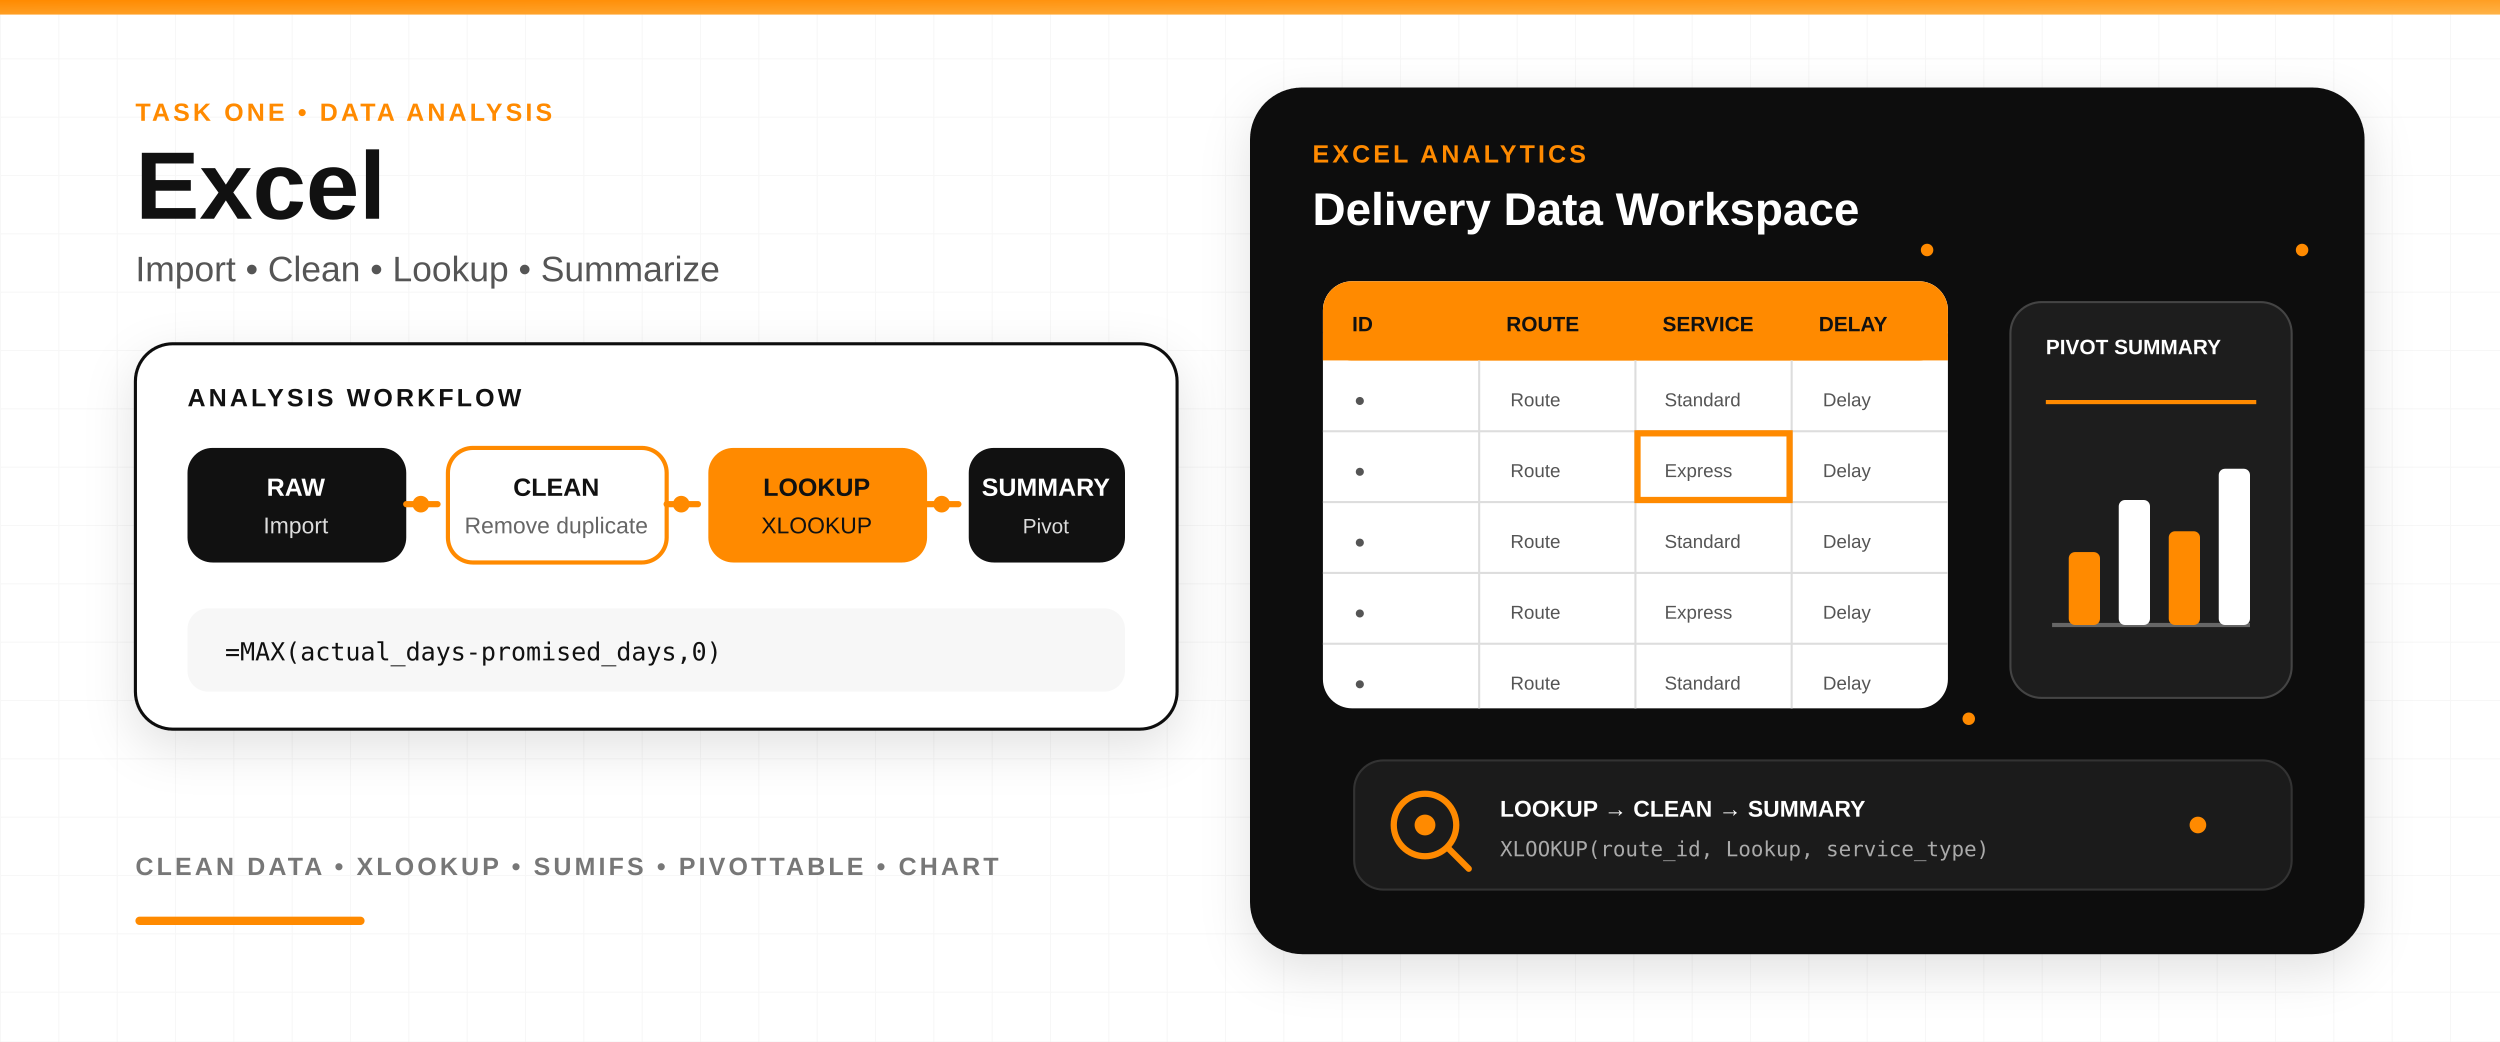
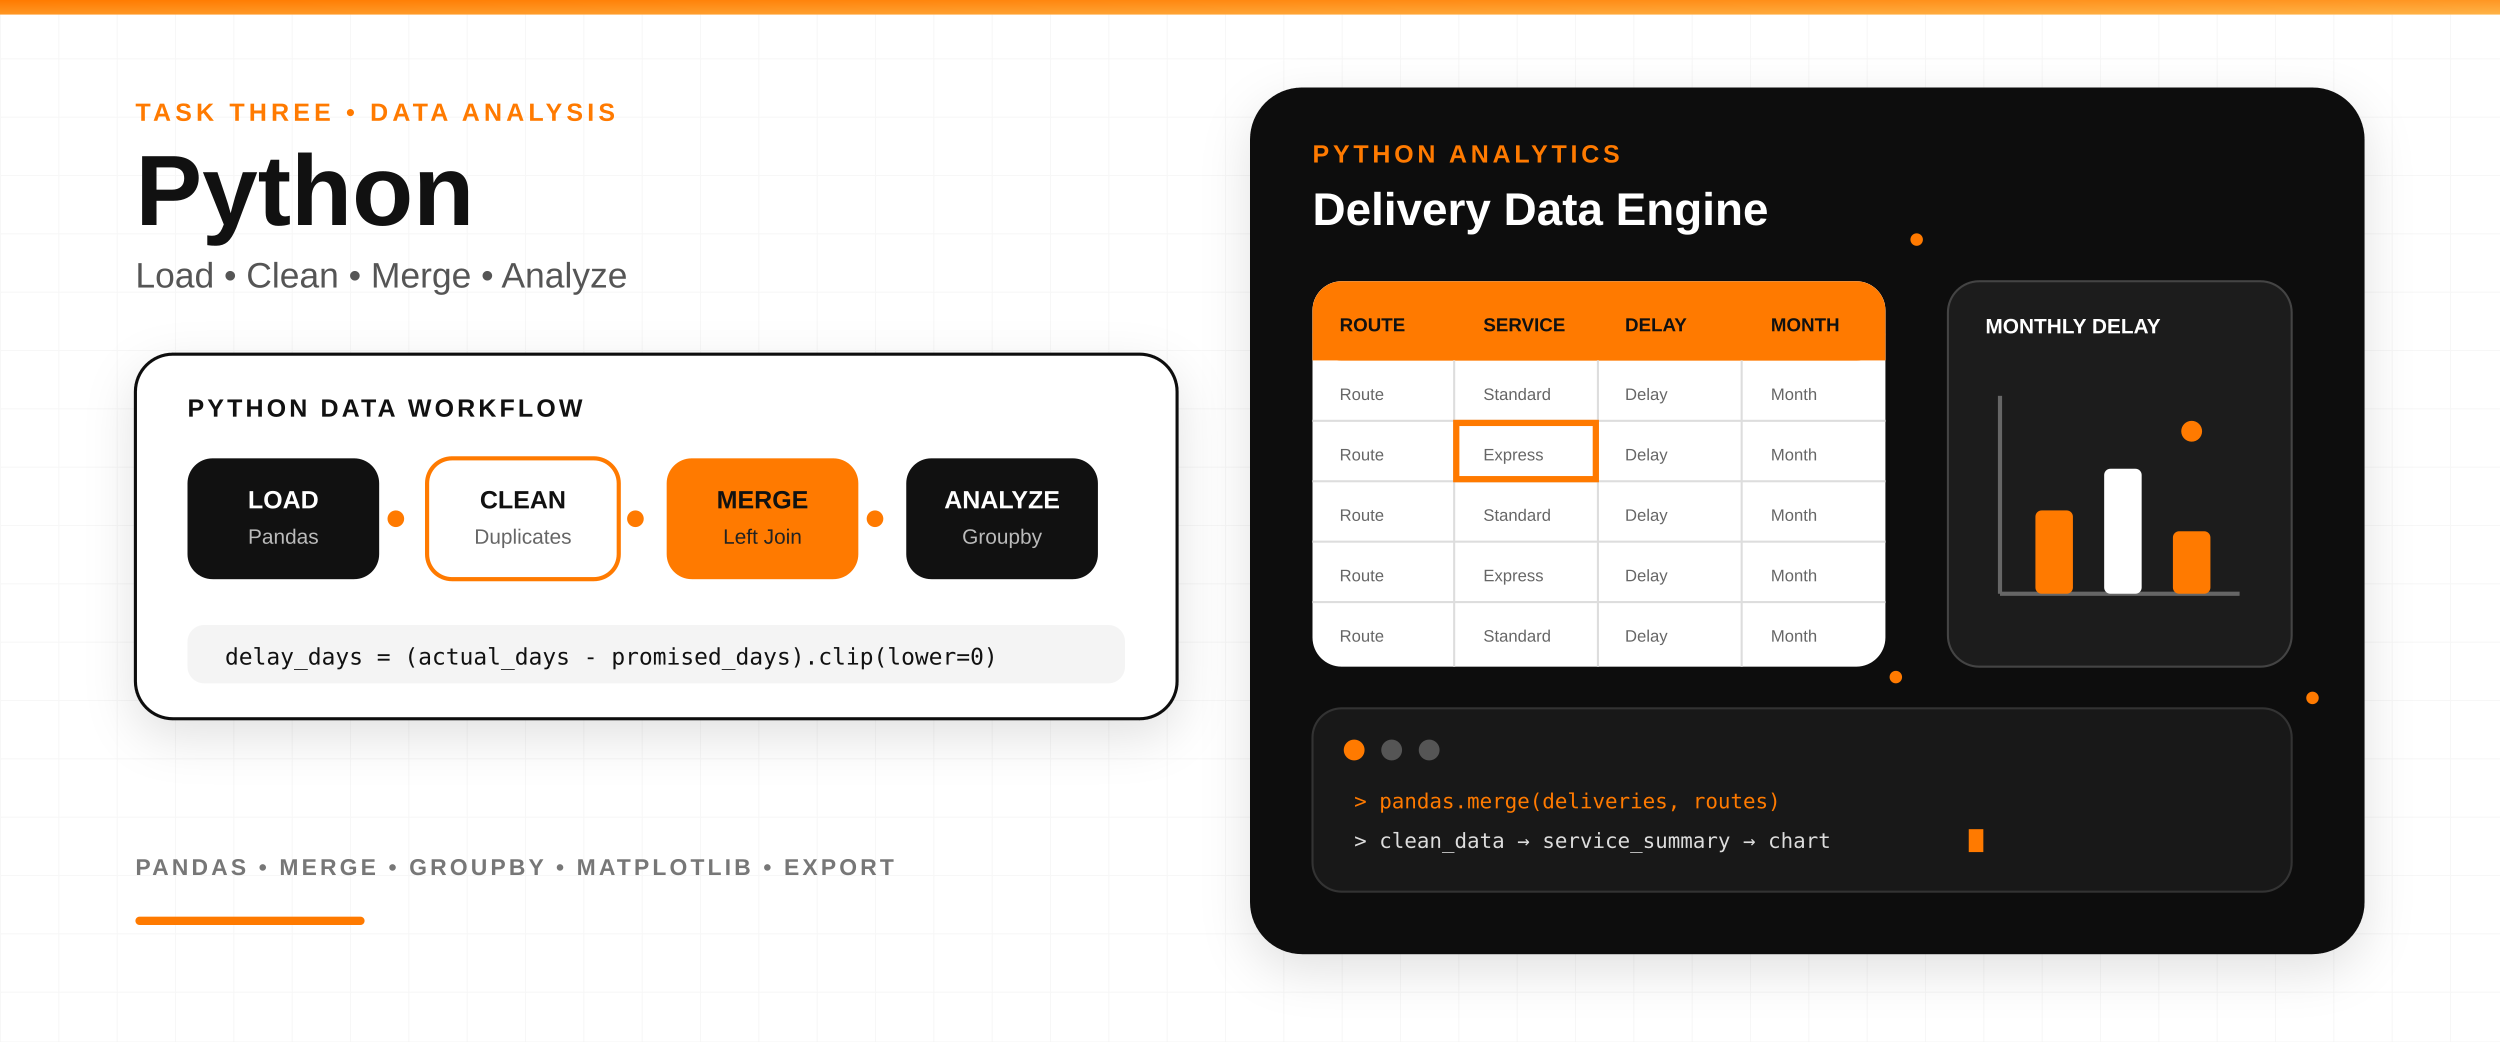
<svg xmlns="http://www.w3.org/2000/svg" width="1200" height="500" viewBox="0 0 1200 500">
  <defs>
    <linearGradient id="orange" x1="0" y1="0" x2="1" y2="1">
-       <stop offset="0%" stop-color="#ff8a00" />
+       <stop offset="0%" stop-color="#ff7a00" />
      <stop offset="100%" stop-color="#ffb347" />
    </linearGradient>
+     <pattern id="grid" width="28" height="28" patternUnits="userSpaceOnUse">
+       <path d="M28 0H0V28" fill="none" stroke="#000" stroke-opacity=".035" />
+     </pattern>
    <filter id="shadow" x="-30%" y="-30%" width="160%" height="160%">
      <feDropShadow dx="0" dy="8" stdDeviation="12" flood-opacity=".12" />
    </filter>
-     <pattern id="grid" width="28" height="28" patternUnits="userSpaceOnUse">
-       <path d="M28 0H0V28" fill="none" stroke="#000" stroke-opacity=".035" />
-     </pattern>
-     <style>
-       .title{font-family:Arial,sans-serif;font-weight:800;fill:#111}
-       .sub{font-family:Arial,sans-serif;fill:#555}
-       .small{font-family:Arial,sans-serif;font-size:12px;font-weight:700;letter-spacing:1.5px}
-       .mono{font-family:monospace;font-size:12px}
-     </style>
  </defs>
  <rect width="1200" height="500" fill="#fff" />
  <rect width="1200" height="500" fill="url(#grid)" />
-   <rect x="0" y="0" width="1200" height="7" fill="url(#orange)" />
-   <text x="65" y="58" class="small" fill="#ff8a00">TASK ONE • DATA ANALYSIS</text>
-   <text x="65" y="105" class="title" font-size="46">Excel</text>
-   <text x="65" y="135" class="sub" font-size="17">
-     Import • Clean • Lookup • Summarize
+   <rect width="1200" height="7" fill="url(#orange)" />
+   <text x="65" y="58" font-family="Arial" font-size="12" font-weight="700" letter-spacing="2" fill="#ff7a00">
+     TASK THREE • DATA ANALYSIS
+   </text>
+   <text x="65" y="108" font-family="Arial" font-size="48" font-weight="800" fill="#111">
+     Python
+   </text>
+   <text x="65" y="138" font-family="Arial" font-size="17" fill="#555">
+     Load • Clean • Merge • Analyze
  </text>
  <g filter="url(#shadow)">
-     <rect x="65" y="165" width="500" height="185" rx="18" fill="#fff" stroke="#111" stroke-width="1.5" />
+     <rect x="65" y="170" width="500" height="175" rx="18" fill="#fff" stroke="#111" stroke-width="1.5" />
  </g>
-   <text x="90" y="195" class="small" fill="#111">ANALYSIS WORKFLOW</text>
-   <g>
-     <rect x="90" y="215" width="105" height="55" rx="12" fill="#111" />
-     <text x="142" y="238" text-anchor="middle" font-family="Arial" font-size="12" font-weight="700" fill="#fff">RAW</text>
-     <text x="142" y="256" text-anchor="middle" font-family="Arial" font-size="11" fill="#ddd">Import</text>
-     <rect x="215" y="215" width="105" height="55" rx="12" fill="#fff" stroke="#ff8a00" stroke-width="2" />
-     <text x="267" y="238" text-anchor="middle" font-family="Arial" font-size="12" font-weight="700" fill="#111">CLEAN</text>
-     <text x="267" y="256" text-anchor="middle" font-family="Arial" font-size="11" fill="#666">Remove duplicate</text>
-     <rect x="340" y="215" width="105" height="55" rx="12" fill="#ff8a00" />
-     <text x="392" y="238" text-anchor="middle" font-family="Arial" font-size="12" font-weight="700" fill="#111">LOOKUP</text>
-     <text x="392" y="256" text-anchor="middle" font-family="Arial" font-size="11" fill="#111">XLOOKUP</text>
-     <rect x="465" y="215" width="75" height="55" rx="12" fill="#111" />
-     <text x="502" y="238" text-anchor="middle" font-family="Arial" font-size="12" font-weight="700" fill="#fff">SUMMARY</text>
-     <text x="502" y="256" text-anchor="middle" font-family="Arial" font-size="10" fill="#ddd">Pivot</text>
+   <text x="90" y="200" font-family="Arial" font-size="12" font-weight="700" letter-spacing="1.5" fill="#111">
+     PYTHON DATA WORKFLOW
+   </text>
+   <g font-family="Arial" text-anchor="middle">
+     <rect x="90" y="220" width="92" height="58" rx="12" fill="#111" />
+     <text x="136" y="244" font-size="12" font-weight="700" fill="#fff">LOAD</text>
+     <text x="136" y="261" font-size="10" fill="#bbb">Pandas</text>
+     <rect x="205" y="220" width="92" height="58" rx="12" fill="#fff" stroke="#ff7a00" stroke-width="2" />
+     <text x="251" y="244" font-size="12" font-weight="700" fill="#111">CLEAN</text>
+     <text x="251" y="261" font-size="10" fill="#666">Duplicates</text>
+     <rect x="320" y="220" width="92" height="58" rx="12" fill="#ff7a00" />
+     <text x="366" y="244" font-size="12" font-weight="700" fill="#111">MERGE</text>
+     <text x="366" y="261" font-size="10" fill="#222">Left Join</text>
+     <rect x="435" y="220" width="92" height="58" rx="12" fill="#111" />
+     <text x="481" y="244" font-size="12" font-weight="700" fill="#fff">ANALYZE</text>
+     <text x="481" y="261" font-size="10" fill="#bbb">Groupby</text>
  </g>
-   <g stroke="#ff8a00" stroke-width="3" fill="none" stroke-linecap="round">
-     <path d="M195 242 H210" />
-     <path d="M320 242 H335" />
-     <path d="M445 242 H460" />
+   <g fill="#ff7a00">
+     <circle cx="190" cy="249" r="4">
+       <animate attributeName="cx" values="182;205;182" dur="1.5s" repeatCount="indefinite" />
+     </circle>
+     <circle cx="305" cy="249" r="4">
+       <animate attributeName="cx" values="297;320;297" dur="1.5s" begin=".4s" repeatCount="indefinite" />
+     </circle>
+     <circle cx="420" cy="249" r="4">
+       <animate attributeName="cx" values="412;435;412" dur="1.5s" begin=".8s" repeatCount="indefinite" />
+     </circle>
  </g>
-   <circle cx="202" cy="242" r="4" fill="#ff8a00">
-     <animate attributeName="cx" values="195;210;195" dur="1.8s" repeatCount="indefinite" />
-   </circle>
-   <circle cx="327" cy="242" r="4" fill="#ff8a00">
-     <animate attributeName="cx" values="320;335;320" dur="1.8s" begin=".5s" repeatCount="indefinite" />
-   </circle>
-   <circle cx="452" cy="242" r="4" fill="#ff8a00">
-     <animate attributeName="cx" values="445;460;445" dur="1.8s" begin="1s" repeatCount="indefinite" />
-   </circle>
-   <rect x="90" y="292" width="450" height="40" rx="10" fill="#f7f7f7" />
-   <text x="108" y="317" class="mono" fill="#111">
-     =MAX(actual_days-promised_days,0)
+   <rect x="90" y="300" width="450" height="28" rx="8" fill="#f4f4f4" />
+   <text x="108" y="319" font-family="monospace" font-size="11" fill="#111">
+     delay_days = (actual_days - promised_days).clip(lower=0)
  </text>
  <rect x="600" y="42" width="535" height="416" rx="25" fill="#111" filter="url(#shadow)" />
-   <text x="630" y="78" class="small" fill="#ff8a00">EXCEL ANALYTICS</text>
+   <text x="630" y="78" font-family="Arial" font-size="12" font-weight="700" letter-spacing="1.8" fill="#ff7a00">
+     PYTHON ANALYTICS
+   </text>
  <text x="630" y="108" font-family="Arial" font-size="22" font-weight="800" fill="#fff">
-     Delivery Data Workspace
+     Delivery Data Engine
  </text>
-   <g transform="translate(635 135)">
-     <rect x="0" y="0" width="300" height="205" rx="14" fill="#fff" />
-     <rect x="0" y="0" width="300" height="38" rx="14" fill="#ff8a00" />
-     <rect x="0" y="25" width="300" height="13" fill="#ff8a00" />
-     <g stroke="#ddd">
-       <line x1="75" y1="38" x2="75" y2="205" />
-       <line x1="150" y1="38" x2="150" y2="205" />
-       <line x1="225" y1="38" x2="225" y2="205" />
-       <line x1="0" y1="72" x2="300" y2="72" />
-       <line x1="0" y1="106" x2="300" y2="106" />
-       <line x1="0" y1="140" x2="300" y2="140" />
-       <line x1="0" y1="174" x2="300" y2="174" />
+   <g transform="translate(630 135)">
+     <rect x="0" y="0" width="275" height="185" rx="14" fill="#fff" />
+     <rect x="0" y="0" width="275" height="38" rx="14" fill="#ff7a00" />
+     <rect x="0" y="25" width="275" height="13" fill="#ff7a00" />
+     <g stroke="#ddd" stroke-width="1">
+       <line x1="68" y1="38" x2="68" y2="185" />
+       <line x1="137" y1="38" x2="137" y2="185" />
+       <line x1="206" y1="38" x2="206" y2="185" />
+       <line x1="0" y1="67" x2="275" y2="67" />
+       <line x1="0" y1="96" x2="275" y2="96" />
+       <line x1="0" y1="125" x2="275" y2="125" />
+       <line x1="0" y1="154" x2="275" y2="154" />
    </g>
-     <g font-family="Arial" font-size="10" font-weight="700" fill="#111">
-       <text x="14" y="24">ID</text>
-       <text x="88" y="24">ROUTE</text>
-       <text x="163" y="24">SERVICE</text>
-       <text x="238" y="24">DELAY</text>
+     <g font-family="Arial" font-size="9" font-weight="700" fill="#111">
+       <text x="13" y="24">ROUTE</text>
+       <text x="82" y="24">SERVICE</text>
+       <text x="150" y="24">DELAY</text>
+       <text x="220" y="24">MONTH</text>
    </g>
-     <rect x="151" y="73" width="73" height="32" fill="none" stroke="#ff8a00" stroke-width="3">
-       <animate attributeName="x" values="1;76;151;226;151;76;1" dur="4s" repeatCount="indefinite" />
-       <animate attributeName="y" values="39;39;73;107;141;175;39" dur="4s" repeatCount="indefinite" />
+     <g font-family="Arial" font-size="8" fill="#666">
+       <text x="13" y="57">Route</text>
+       <text x="82" y="57">Standard</text>
+       <text x="150" y="57">Delay</text>
+       <text x="220" y="57">Month</text>
+       <text x="13" y="86">Route</text>
+       <text x="82" y="86">Express</text>
+       <text x="150" y="86">Delay</text>
+       <text x="220" y="86">Month</text>
+       <text x="13" y="115">Route</text>
+       <text x="82" y="115">Standard</text>
+       <text x="150" y="115">Delay</text>
+       <text x="220" y="115">Month</text>
+       <text x="13" y="144">Route</text>
+       <text x="82" y="144">Express</text>
+       <text x="150" y="144">Delay</text>
+       <text x="220" y="144">Month</text>
+       <text x="13" y="173">Route</text>
+       <text x="82" y="173">Standard</text>
+       <text x="150" y="173">Delay</text>
+       <text x="220" y="173">Month</text>
+     </g>
+     <rect x="69" y="68" width="67" height="27" fill="none" stroke="#ff7a00" stroke-width="3">
+       <animate attributeName="x" values="1;69;138;207;138;69;1" dur="4s" repeatCount="indefinite" />
+       <animate attributeName="y" values="39;68;97;126;155;97;39" dur="4s" repeatCount="indefinite" />
    </rect>
-     <g font-family="Arial" font-size="9" fill="#555">
-       <text x="15" y="60">●</text>
-       <text x="90" y="60">Route</text>
-       <text x="164" y="60">Standard</text>
-       <text x="240" y="60">Delay</text>
-       <text x="15" y="94">●</text>
-       <text x="90" y="94">Route</text>
-       <text x="164" y="94">Express</text>
-       <text x="240" y="94">Delay</text>
-       <text x="15" y="128">●</text>
-       <text x="90" y="128">Route</text>
-       <text x="164" y="128">Standard</text>
-       <text x="240" y="128">Delay</text>
-       <text x="15" y="162">●</text>
-       <text x="90" y="162">Route</text>
-       <text x="164" y="162">Express</text>
-       <text x="240" y="162">Delay</text>
-       <text x="15" y="196">●</text>
-       <text x="90" y="196">Route</text>
-       <text x="164" y="196">Standard</text>
-       <text x="240" y="196">Delay</text>
-     </g>
  </g>
-   <g transform="translate(965 145)">
-     <rect x="0" y="0" width="135" height="190" rx="15" fill="#1d1d1d" stroke="#444" />
-     <text x="17" y="25" font-family="Arial" font-size="10" font-weight="700" fill="#fff">PIVOT SUMMARY</text>
-     <line x1="20" y1="155" x2="115" y2="155" stroke="#666" stroke-width="2" />
-     <rect x="28" y="120" width="15" height="35" rx="3" fill="#ff8a00">
-       <animate attributeName="height" values="20;65;35;55;20" dur="2.4s" repeatCount="indefinite" />
-       <animate attributeName="y" values="135;90;120;100;135" dur="2.4s" repeatCount="indefinite" />
+   <g transform="translate(935 135)">
+     <rect x="0" y="0" width="165" height="185" rx="15" fill="#1c1c1c" stroke="#444" />
+     <text x="18" y="25" font-family="Arial" font-size="10" font-weight="700" fill="#fff">
+       MONTHLY DELAY
+     </text>
+     <line x1="25" y1="150" x2="140" y2="150" stroke="#666" stroke-width="2" />
+     <line x1="25" y1="55" x2="25" y2="150" stroke="#666" stroke-width="2" />
+     <rect x="42" y="110" width="18" height="40" rx="3" fill="#ff7a00">
+       <animate attributeName="height" values="25;65;40;55;25" dur="2.4s" repeatCount="indefinite" />
+       <animate attributeName="y" values="125;85;110;95;125" dur="2.4s" repeatCount="indefinite" />
    </rect>
-     <rect x="52" y="95" width="15" height="60" rx="3" fill="#fff">
-       <animate attributeName="height" values="55;25;70;40;55" dur="2.7s" repeatCount="indefinite" />
-       <animate attributeName="y" values="100;130;85;115;100" dur="2.7s" repeatCount="indefinite" />
+     <rect x="75" y="90" width="18" height="60" rx="3" fill="#fff">
+       <animate attributeName="height" values="55;30;70;45;55" dur="2.7s" repeatCount="indefinite" />
+       <animate attributeName="y" values="95;120;80;105;95" dur="2.7s" repeatCount="indefinite" />
    </rect>
-     <rect x="76" y="110" width="15" height="45" rx="3" fill="#ff8a00">
-       <animate attributeName="height" values="40;75;25;60;40" dur="2.1s" repeatCount="indefinite" />
-       <animate attributeName="y" values="115;80;130;95;115" dur="2.1s" repeatCount="indefinite" />
+     <rect x="108" y="120" width="18" height="30" rx="3" fill="#ff7a00">
+       <animate attributeName="height" values="45;70;25;60;45" dur="2.1s" repeatCount="indefinite" />
+       <animate attributeName="y" values="105;80;125;90;105" dur="2.1s" repeatCount="indefinite" />
    </rect>
-     <rect x="100" y="80" width="15" height="75" rx="3" fill="#fff">
-       <animate attributeName="height" values="70;35;65;25;70" dur="2.9s" repeatCount="indefinite" />
-       <animate attributeName="y" values="85;120;90;130;85" dur="2.9s" repeatCount="indefinite" />
-     </rect>
-     <line x1="17" y1="48" x2="118" y2="48" stroke="#ff8a00" stroke-width="2">
-       <animate attributeName="y1" values="45;150;45" dur="3s" repeatCount="indefinite" />
-       <animate attributeName="y2" values="45;150;45" dur="3s" repeatCount="indefinite" />
-     </line>
-   </g>
-   <g transform="translate(650 365)">
-     <rect x="0" y="0" width="450" height="62" rx="14" fill="#1b1b1b" stroke="#333" />
-     <circle cx="34" cy="31" r="15" fill="none" stroke="#ff8a00" stroke-width="3" />
-     <line x1="45" y1="42" x2="55" y2="52" stroke="#ff8a00" stroke-width="3" stroke-linecap="round" />
-     <circle cx="34" cy="31" r="5" fill="#ff8a00">
-       <animate attributeName="r" values="4;8;4" dur="1.5s" repeatCount="indefinite" />
-     </circle>
-     <text x="70" y="27" font-family="Arial" font-size="11" font-weight="700" fill="#fff">LOOKUP → CLEAN → SUMMARY</text>
-     <text x="70" y="46" font-family="monospace" font-size="10" fill="#aaa">XLOOKUP(route_id, Lookup, service_type)</text>
-     <circle cx="405" cy="31" r="4" fill="#ff8a00">
-       <animate attributeName="cx" values="405;390;405" dur="1.5s" repeatCount="indefinite" />
+     <circle cx="117" cy="72" r="5" fill="#ff7a00">
+       <animate attributeName="r" values="4;9;4" dur="1.5s" repeatCount="indefinite" />
+       <animate attributeName="opacity" values="1;.3;1" dur="1.5s" repeatCount="indefinite" />
    </circle>
  </g>
-   <g fill="#ff8a00">
-     <circle cx="925" cy="120" r="3">
-       <animate attributeName="cy" values="120;105;120" dur="2s" repeatCount="indefinite" />
+   <g transform="translate(630 340)">
+     <rect x="0" y="0" width="470" height="88" rx="14" fill="#181818" stroke="#333" />
+     <circle cx="20" cy="20" r="5" fill="#ff7a00">
+       <animate attributeName="opacity" values="1;.3;1" dur="1.2s" repeatCount="indefinite" />
    </circle>
-     <circle cx="945" cy="345" r="3">
-       <animate attributeName="cy" values="345;360;345" dur="2.3s" repeatCount="indefinite" />
+     <circle cx="38" cy="20" r="5" fill="#555" />
+     <circle cx="56" cy="20" r="5" fill="#555" />
+     <text x="20" y="48" font-family="monospace" font-size="10" fill="#ff7a00">
+       &gt; pandas.merge(deliveries, routes)
+     </text>
+     <text x="20" y="67" font-family="monospace" font-size="10" fill="#ddd">
+       &gt; clean_data → service_summary → chart
+     </text>
+     <rect x="315" y="58" width="7" height="11" fill="#ff7a00">
+       <animate attributeName="opacity" values="1;0;1" dur=".8s" repeatCount="indefinite" />
+     </rect>
+   </g>
+   <g fill="#ff7a00">
+     <circle cx="920" cy="115" r="3">
+       <animate attributeName="cy" values="115;102;115" dur="2s" repeatCount="indefinite" />
    </circle>
-     <circle cx="1105" cy="120" r="3">
-       <animate attributeName="cy" values="120;105;120" dur="1.8s" repeatCount="indefinite" />
+     <circle cx="1110" cy="335" r="3">
+       <animate attributeName="cy" values="335;350;335" dur="2.3s" repeatCount="indefinite" />
+     </circle>
+     <circle cx="910" cy="325" r="3">
+       <animate attributeName="cy" values="325;312;325" dur="1.8s" repeatCount="indefinite" />
    </circle>
  </g>
-   <text x="65" y="420" class="small" fill="#777">
-     CLEAN DATA  •  XLOOKUP  •  SUMIFS  •  PIVOTTABLE  •  CHART
+   <text x="65" y="420" font-family="Arial" font-size="11" font-weight="700" letter-spacing="1.5" fill="#777">
+     PANDAS • MERGE • GROUPBY • MATPLOTLIB • EXPORT
  </text>
-   <rect x="65" y="440" width="110" height="4" rx="2" fill="#ff8a00" />
+   <rect x="65" y="440" width="110" height="4" rx="2" fill="#ff7a00" />
</svg>
